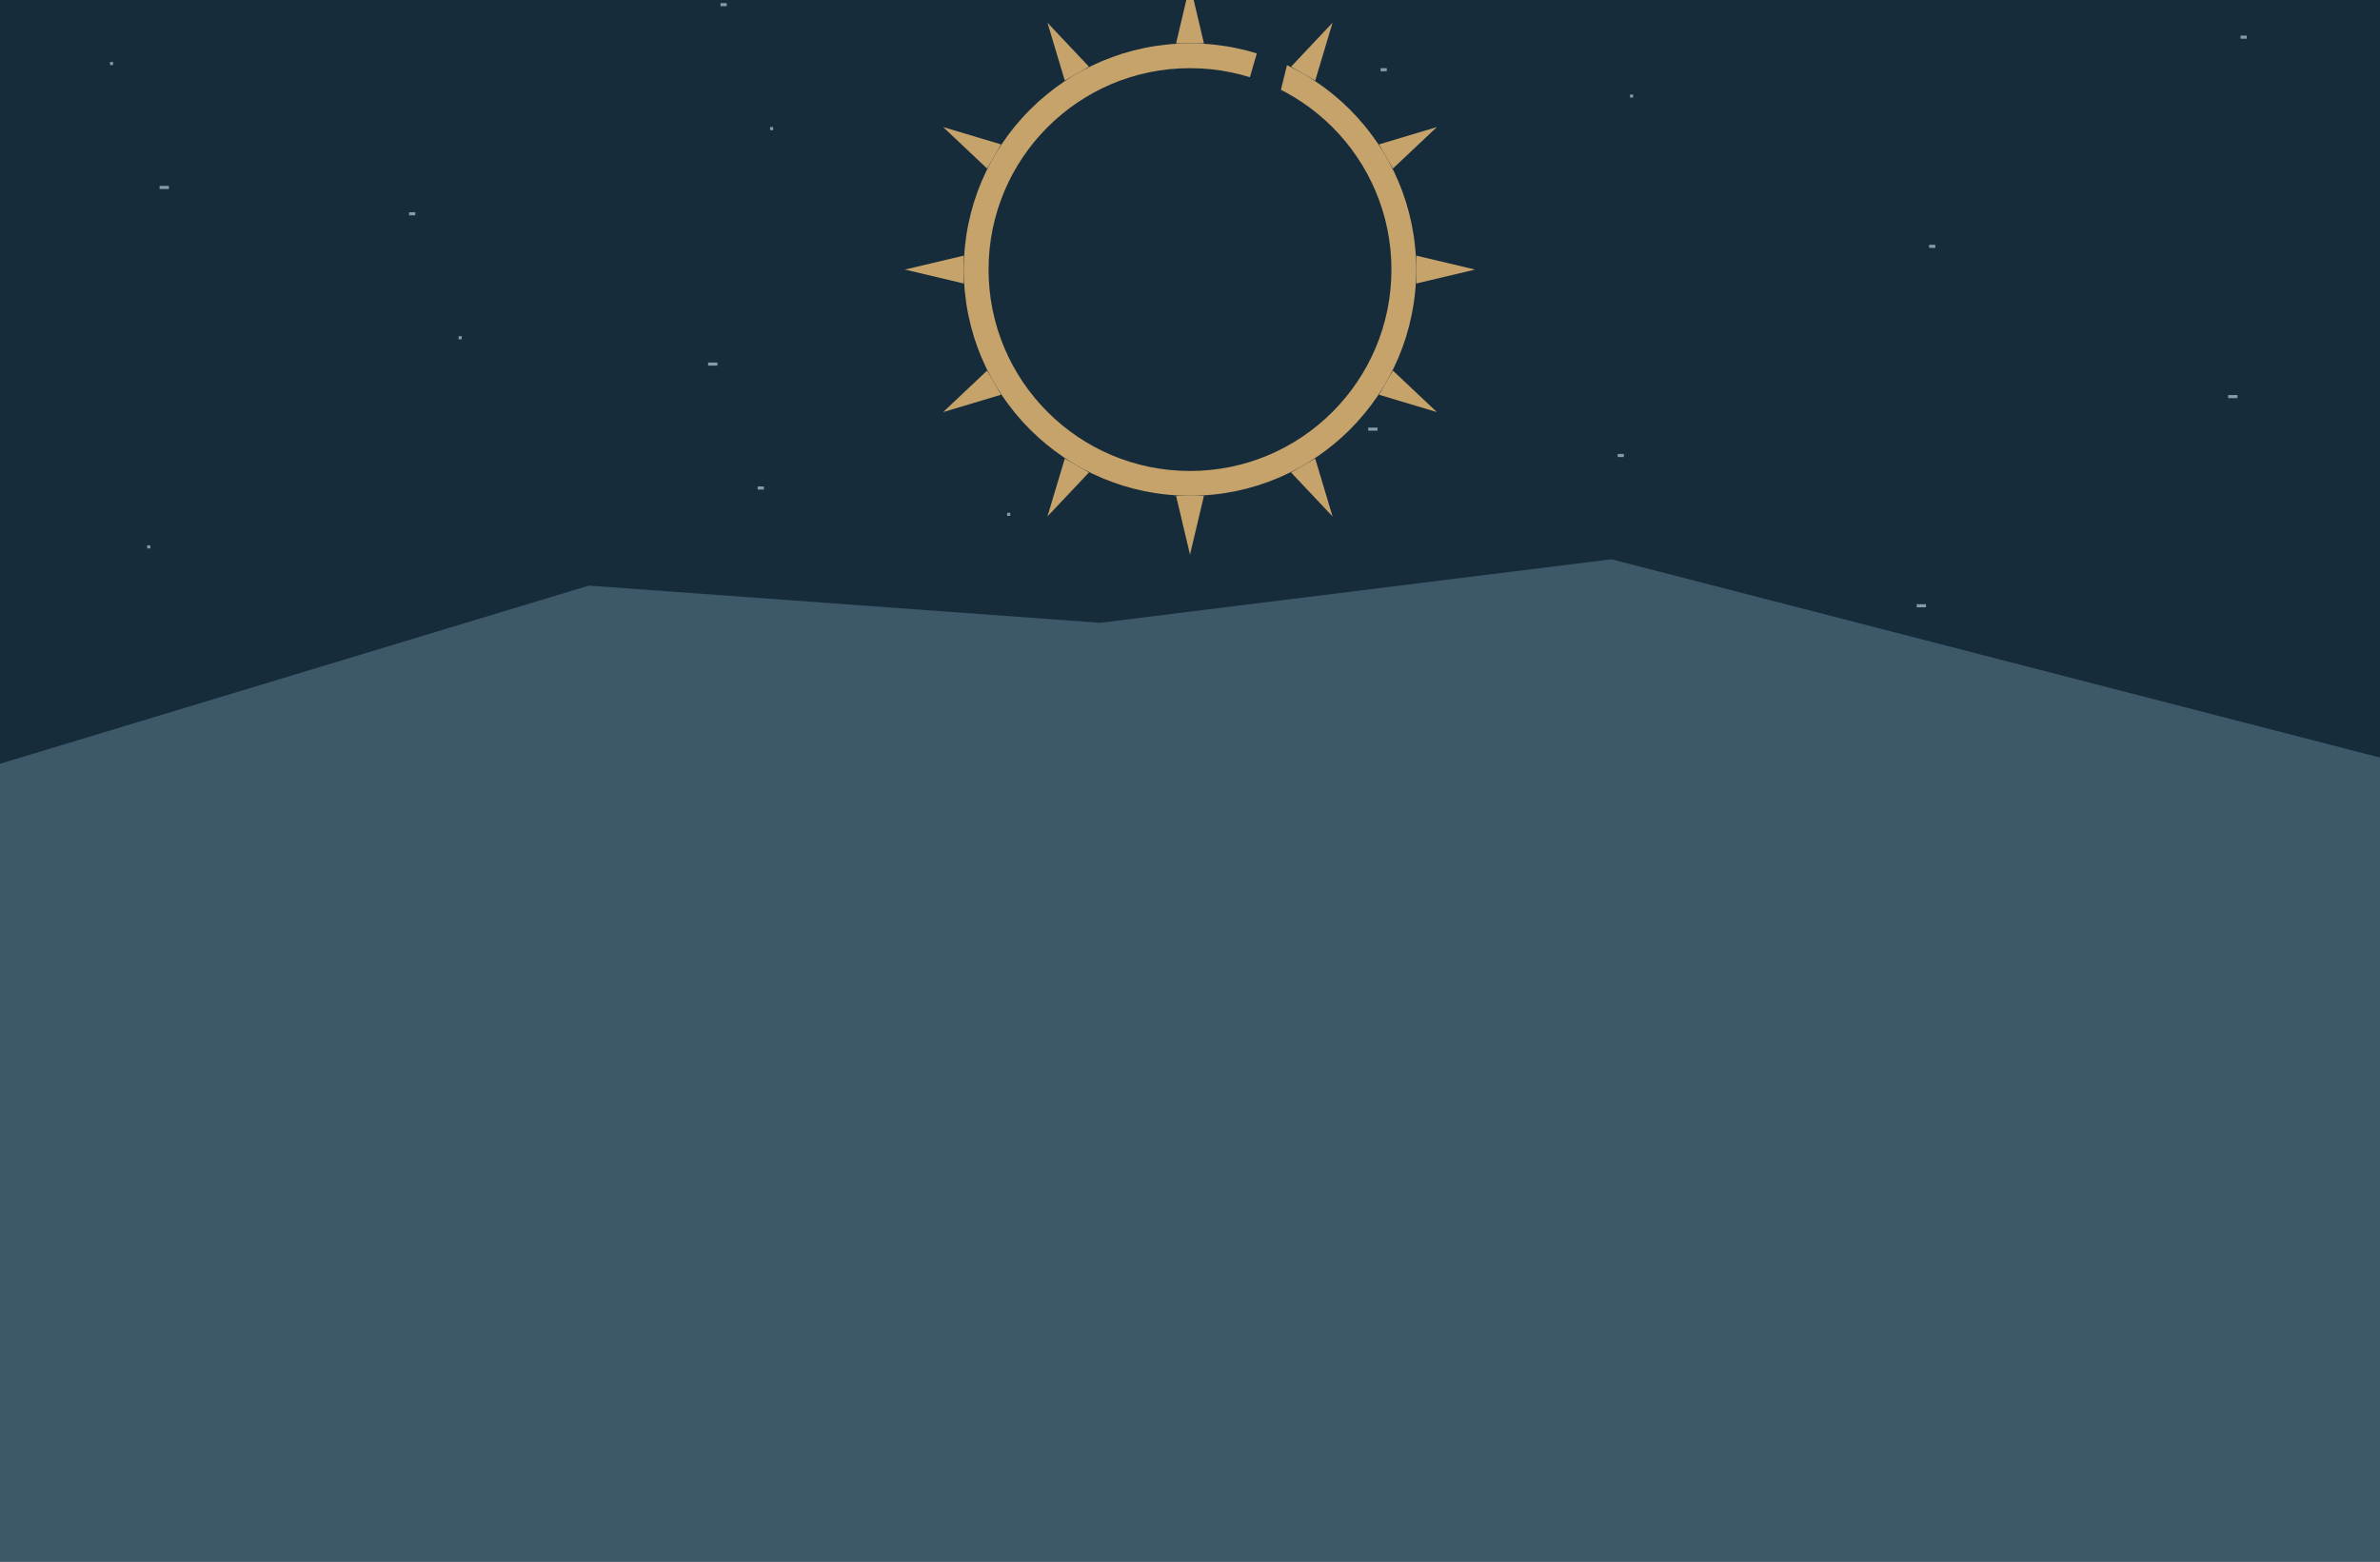
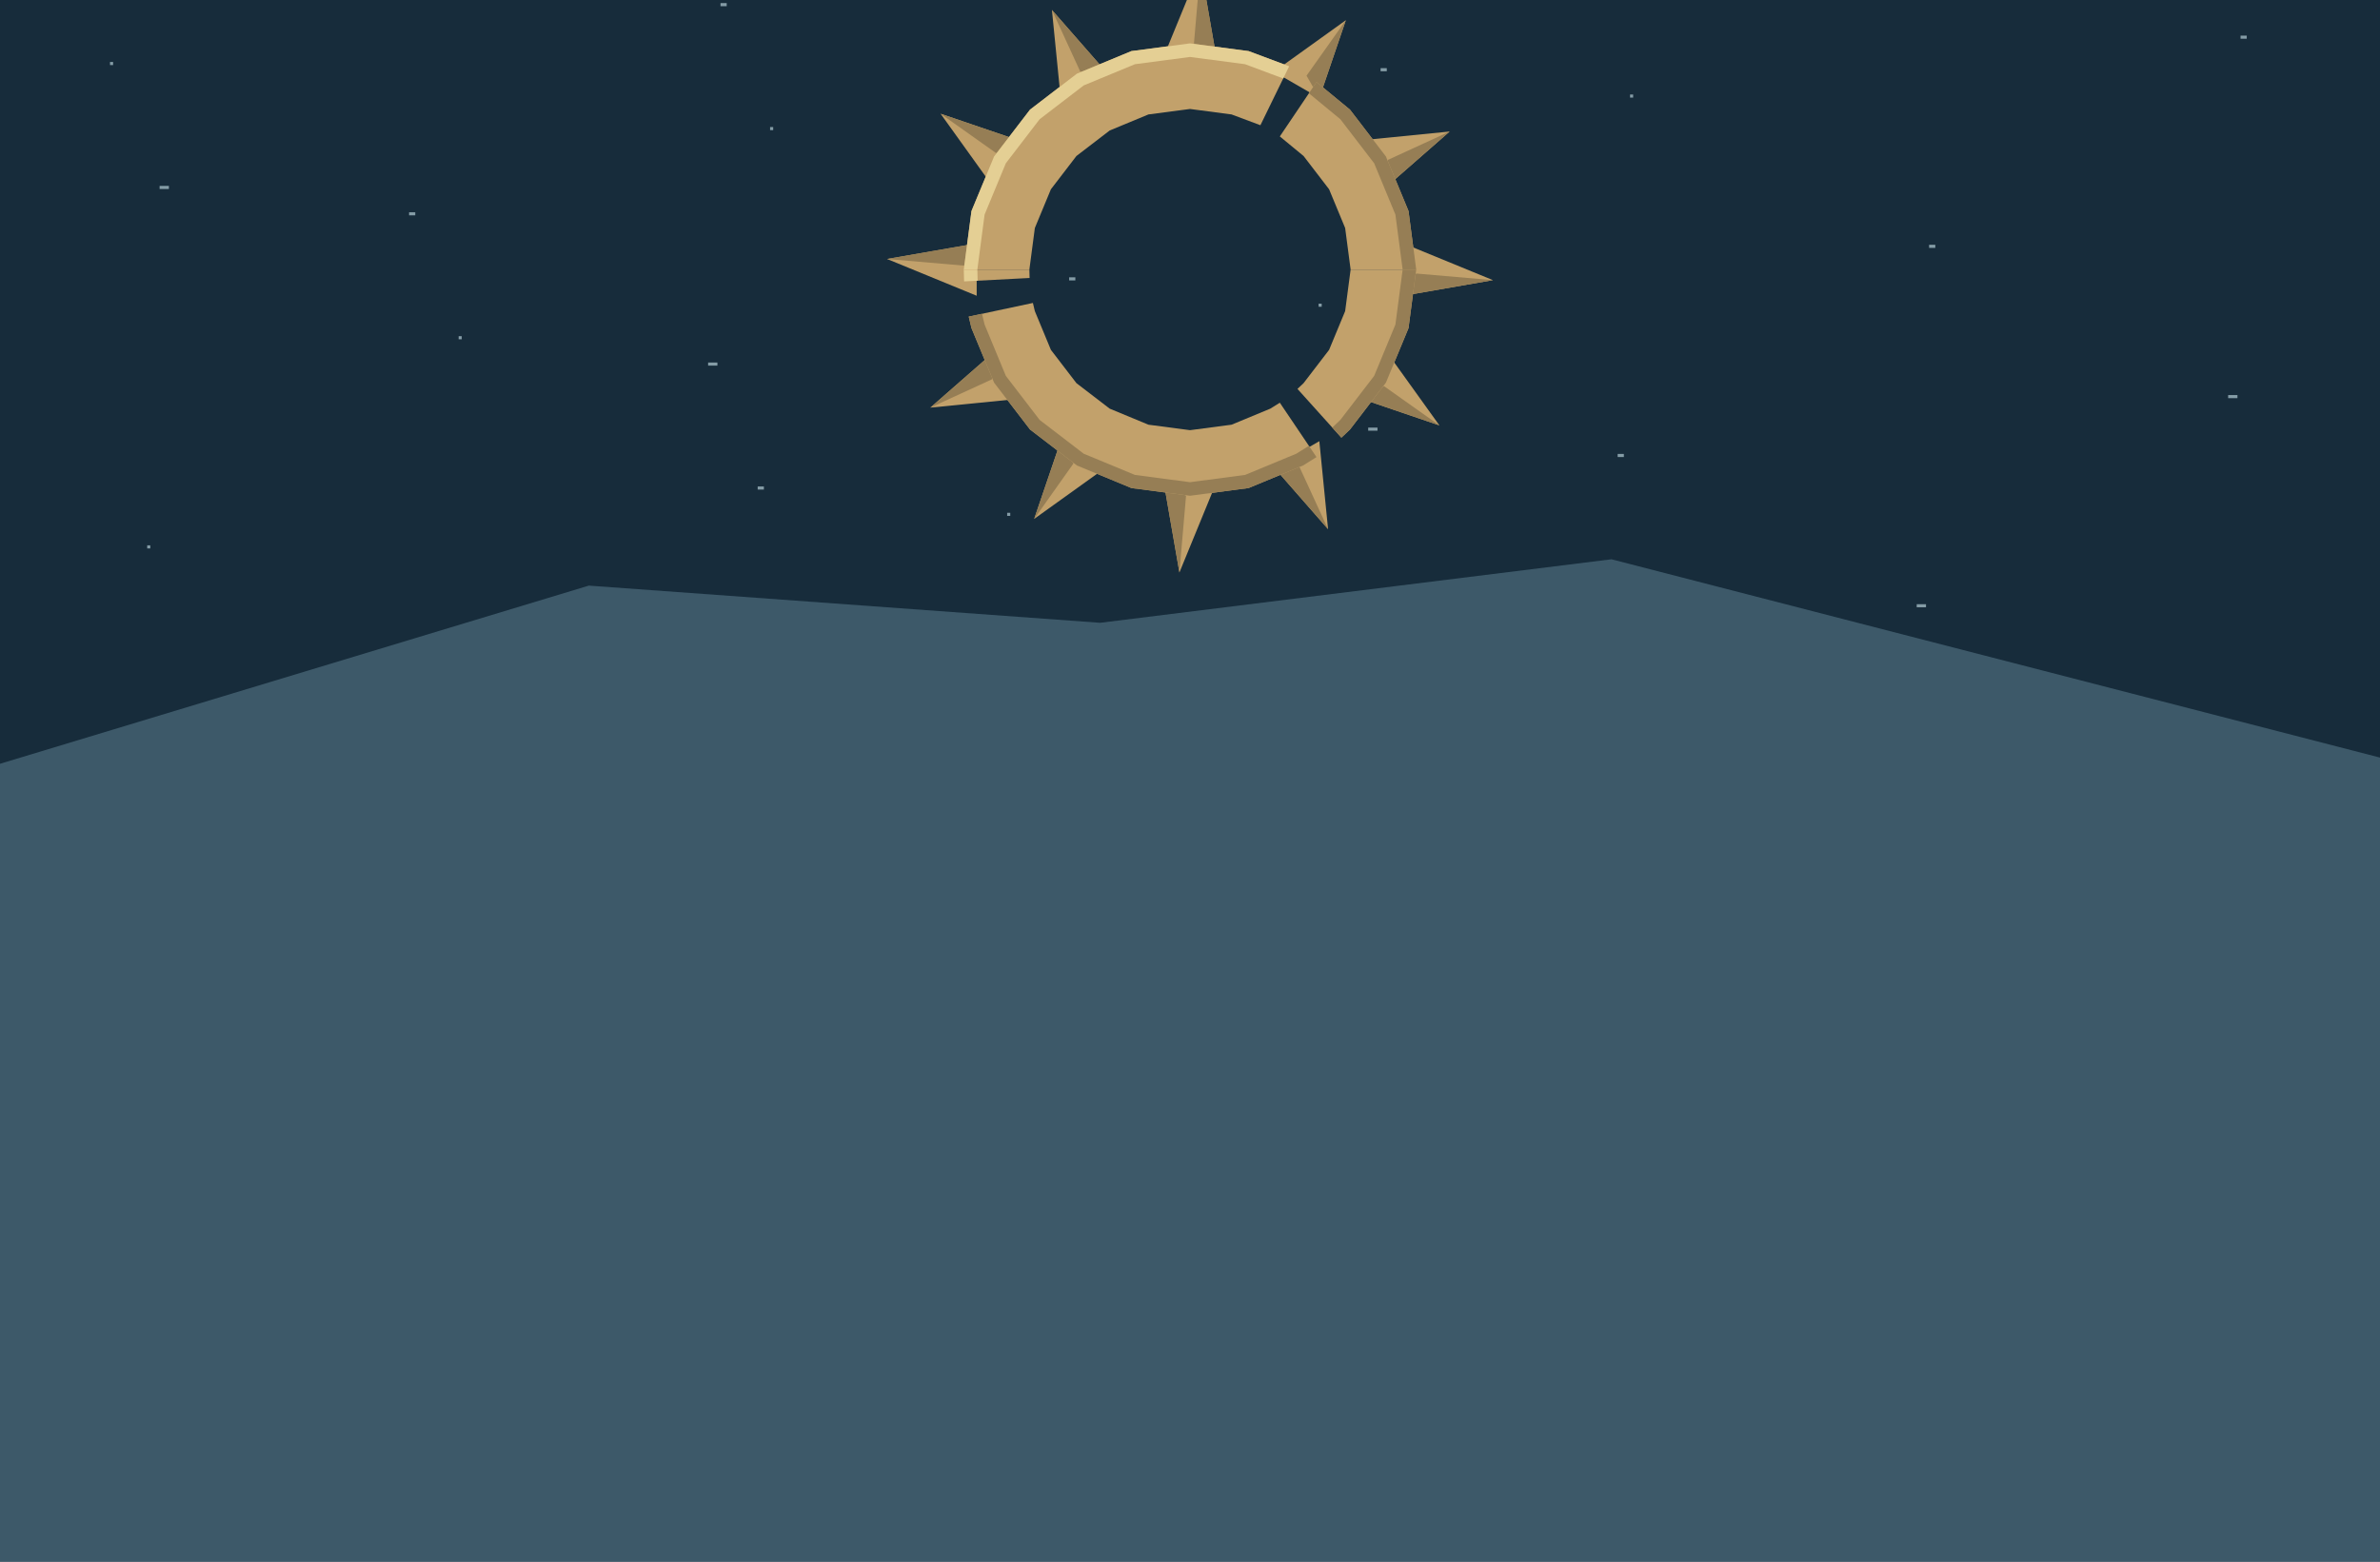
<svg xmlns="http://www.w3.org/2000/svg" width="1536" height="1008" viewBox="0 0 1536 1008">
  <path d="M0 0h1536v1008h-1536Z" fill="#172c3b" />
  <path d="M71 40h2v2h-2Z" fill="#849ca6" />
  <path d="M264 137h4v2h-4Z" fill="#849ca6" />
  <path d="M457 234h6v2h-6Z" fill="#849ca6" />
  <path d="M650 331h2v2h-2Z" fill="#849ca6" />
  <path d="M843 428h4v2h-4Z" fill="#849ca6" />
  <path d="M1036 525h6v2h-6Z" fill="#849ca6" />
  <path d="M1229 622h2v2h-2Z" fill="#849ca6" />
  <path d="M1422 719h4v2h-4Z" fill="#849ca6" />
  <path d="M79 816h6v2h-6Z" fill="#849ca6" />
  <path d="M272 913h2v2h-2Z" fill="#849ca6" />
  <path d="M465 2h4v2h-4Z" fill="#849ca6" />
  <path d="M658 99h6v2h-6Z" fill="#849ca6" />
  <path d="M851 196h2v2h-2Z" fill="#849ca6" />
  <path d="M1044 293h4v2h-4Z" fill="#849ca6" />
  <path d="M1237 390h6v2h-6Z" fill="#849ca6" />
  <path d="M1430 487h2v2h-2Z" fill="#849ca6" />
  <path d="M87 584h4v2h-4Z" fill="#849ca6" />
  <path d="M280 681h6v2h-6Z" fill="#849ca6" />
  <path d="M473 778h2v2h-2Z" fill="#849ca6" />
  <path d="M666 875h4v2h-4Z" fill="#849ca6" />
  <path d="M859 972h6v2h-6Z" fill="#849ca6" />
  <path d="M1052 61h2v2h-2Z" fill="#849ca6" />
  <path d="M1245 158h4v2h-4Z" fill="#849ca6" />
  <path d="M1438 255h6v2h-6Z" fill="#849ca6" />
  <path d="M95 352h2v2h-2Z" fill="#849ca6" />
  <path d="M288 449h4v2h-4Z" fill="#849ca6" />
  <path d="M481 546h6v2h-6Z" fill="#849ca6" />
  <path d="M674 643h2v2h-2Z" fill="#849ca6" />
  <path d="M867 740h4v2h-4Z" fill="#849ca6" />
  <path d="M1060 837h6v2h-6Z" fill="#849ca6" />
  <path d="M1253 934h2v2h-2Z" fill="#849ca6" />
  <path d="M1446 23h4v2h-4Z" fill="#849ca6" />
  <path d="M103 120h6v2h-6Z" fill="#849ca6" />
  <path d="M296 217h2v2h-2Z" fill="#849ca6" />
  <path d="M489 314h4v2h-4Z" fill="#849ca6" />
  <path d="M682 411h6v2h-6Z" fill="#849ca6" />
  <path d="M875 508h2v2h-2Z" fill="#849ca6" />
  <path d="M1068 605h4v2h-4Z" fill="#849ca6" />
  <path d="M1261 702h6v2h-6Z" fill="#849ca6" />
  <path d="M1454 799h2v2h-2Z" fill="#849ca6" />
  <path d="M111 896h4v2h-4Z" fill="#849ca6" />
  <path d="M304 993h6v2h-6Z" fill="#849ca6" />
  <path d="M497 82h2v2h-2Z" fill="#849ca6" />
  <path d="M690 179h4v2h-4Z" fill="#849ca6" />
  <path d="M883 276h6v2h-6Z" fill="#849ca6" />
  <path d="M1076 373h2v2h-2Z" fill="#849ca6" />
  <path d="M1269 470h4v2h-4Z" fill="#849ca6" />
  <path d="M1462 567h6v2h-6Z" fill="#849ca6" />
  <path d="M119 664h2v2h-2Z" fill="#849ca6" />
  <path d="M312 761h4v2h-4Z" fill="#849ca6" />
  <path d="M505 858h6v2h-6Z" fill="#849ca6" />
  <path d="M698 955h2v2h-2Z" fill="#849ca6" />
  <path d="M891 44h4v2h-4Z" fill="#849ca6" />
-   <polygon points="914,183 952,174 914,165" fill="#c5a36b" />
-   <polygon points="889.94,254.794 927.349,266 898.94,239.206" fill="#c5a36b" />
-   <polygon points="833.206,304.94 860,333.349 848.794,295.94" fill="#c5a36b" />
-   <polygon points="759,320 768,358 777,320" fill="#c5a36b" />
-   <polygon points="687.206,295.94 676,333.349 702.794,304.94" fill="#c5a36b" />
-   <polygon points="637.06,239.206 608.651,266 646.06,254.794" fill="#c5a36b" />
-   <polygon points="622,165 584,174 622,183" fill="#c5a36b" />
-   <polygon points="646.06,93.206 608.651,82 637.06,108.794" fill="#c5a36b" />
-   <polygon points="702.794,43.06 676,14.651 687.206,52.06" fill="#c5a36b" />
-   <polygon points="777,28 768,-10 759,28" fill="#c5a36b" />
-   <polygon points="848.794,52.06 860,14.651 833.206,43.06" fill="#c5a36b" />
-   <polygon points="898.94,108.794 927.349,82 889.94,93.206" fill="#c5a36b" />
-   <ellipse cx="768" cy="174" rx="146" ry="146" fill="#c5a36b" />
-   <ellipse cx="768" cy="174" rx="130" ry="130" fill="#172c3b" />
-   <polygon points="813,28 836,20 795,187 770,176" fill="#172c3b" />
+   <g data-symbol="hollow-sun">
+     <polygon points="751.1,36.33 774.83,-21.52 784.9,36.33" fill="#c2a16b" />
+     <polygon points="774.83,-21.52 784.9,36.33 770.55,28.02" fill="#967e55" />
+     <polygon points="822.19,46.33 868.58,13.04 851.47,63.23" fill="#c2a16b" />
+     <polygon points="868.58,13.04 851.47,63.23 843.2,48.85" fill="#967e55" />
+     <polygon points="878.77,90.53 935.58,84.89 895.67,119.81" fill="#c2a16b" />
+     <polygon points="935.58,84.89 895.67,119.81 895.69,103.22" fill="#967e55" />
+     <polygon points="905.67,157.1 963.52,180.83 905.67,190.9" fill="#c2a16b" />
+     <polygon points="963.52,180.83 905.67,190.9 913.98,176.55" fill="#967e55" />
+     <polygon points="895.67,228.19 928.96,274.58 878.77,257.47" fill="#c2a16b" />
+     <polygon points="928.96,274.58 878.77,257.47 893.15,249.2" fill="#967e55" />
+     <polygon points="851.47,284.77 857.11,341.58 822.19,301.67" fill="#c2a16b" />
+     <polygon points="857.11,341.58 822.19,301.67 838.78,301.69" fill="#967e55" />
+     <polygon points="784.9,311.67 761.17,369.52 751.1,311.67" fill="#c2a16b" />
+     <polygon points="761.17,369.52 751.1,311.67 765.45,319.98" fill="#967e55" />
+     <polygon points="713.81,301.67 667.42,334.96 684.53,284.77" fill="#c2a16b" />
+     <polygon points="667.42,334.96 684.53,284.77 692.8,299.15" fill="#967e55" />
+     <polygon points="657.23,257.47 600.42,263.11 640.33,228.19" fill="#c2a16b" />
+     <polygon points="600.42,263.11 640.33,228.19 640.31,244.78" fill="#967e55" />
+     <polygon points="630.33,190.9 572.48,167.17 630.33,157.1" fill="#c2a16b" />
+     <polygon points="572.48,167.17 630.33,157.1 622.02,171.45" fill="#967e55" />
+     <polygon points="640.33,119.81 607.04,73.42 657.23,90.53" fill="#c2a16b" />
+     <polygon points="607.04,73.42 657.23,90.53 642.85,98.8" fill="#967e55" />
+     <polygon points="684.53,63.23 678.89,6.42 713.81,46.33" fill="#c2a16b" />
+     <polygon points="678.89,6.42 713.81,46.33 697.22,46.31" fill="#967e55" />
+     <polygon points="849.64,52.96 871.24,70.76 894.44,101 909.03,136.21 914,174 871.66,174 868.13,147.17 857.77,122.17 841.3,100.7 825.97,88.06" fill="#c2a16b" />
+     <polygon points="849.64,52.96 871.24,70.76 894.44,101 909.03,136.21 914,174 905.24,174 900.56,138.48 886.85,105.38 865.04,76.96 844.74,60.22" fill="#967e55" />
+     <polygon points="914,174 909.03,211.79 894.44,247 871.24,277.24 865.69,282.5 837.36,251.03 841.3,247.3 857.77,225.83 868.13,200.83 871.66,174" fill="#c2a16b" />
+     <polygon points="914,174 909.03,211.79 894.44,247 871.24,277.24 865.69,282.5 859.83,275.99 865.04,271.04 886.85,242.62 900.56,209.52 905.24,174" fill="#967e55" />
+     <polygon points="849.64,295.04 841,300.44 805.79,315.03 768,320 768,277.66 794.83,274.13 819.83,263.77 825.97,259.94" fill="#c2a16b" />
+     <polygon points="849.64,295.04 841,300.44 805.79,315.03 768,320 768,311.24 803.52,306.56 836.62,292.85 844.74,287.78" fill="#967e55" />
+     <polygon points="768,320 730.21,315.03 695,300.44 664.76,277.24 641.56,247 626.97,211.79 625.19,204.36 666.61,195.55 667.87,200.83 678.23,225.83 694.7,247.3 716.17,263.77 741.17,274.13 768,277.66" fill="#c2a16b" />
+     <polygon points="768,320 730.21,315.03 695,300.44 664.76,277.24 641.56,247 626.97,211.79 625.19,204.36 633.76,202.53 635.44,209.52 649.15,242.62 670.96,271.04 699.38,292.85 732.48,306.56 768,311.24" fill="#967e55" />
+     <polygon points="622.2,181.64 622,174 664.34,174 664.48,179.43" fill="#c2a16b" />
+     <polygon points="622.2,181.64 622,174 630.76,174 630.95,181.18" fill="#e4cf94" />
+     <polygon points="622,174 626.97,136.21 641.56,101 664.76,70.76 695,47.56 730.21,32.97 768,28 805.79,32.97 832,42.78 813.44,80.83 794.83,73.87 768,70.34 741.17,73.87 716.17,84.23 694.7,100.7 678.23,122.17 667.87,147.17 664.34,174" fill="#c2a16b" />
+     <polygon points="622,174 626.97,136.21 641.56,101 664.76,70.76 695,47.56 730.21,32.97 768,28 805.79,32.97 832,42.78 828.16,50.65 803.52,41.44 768,36.76 732.48,41.44 699.38,55.15 670.96,76.96 649.15,105.38 635.44,138.48 630.76,174" fill="#e4cf94" />
+   </g>
  <polygon points="0,493 380,378 710,402 1040,361 1536,489 1536,1008 0,1008" fill="#3d5969" />
</svg>
